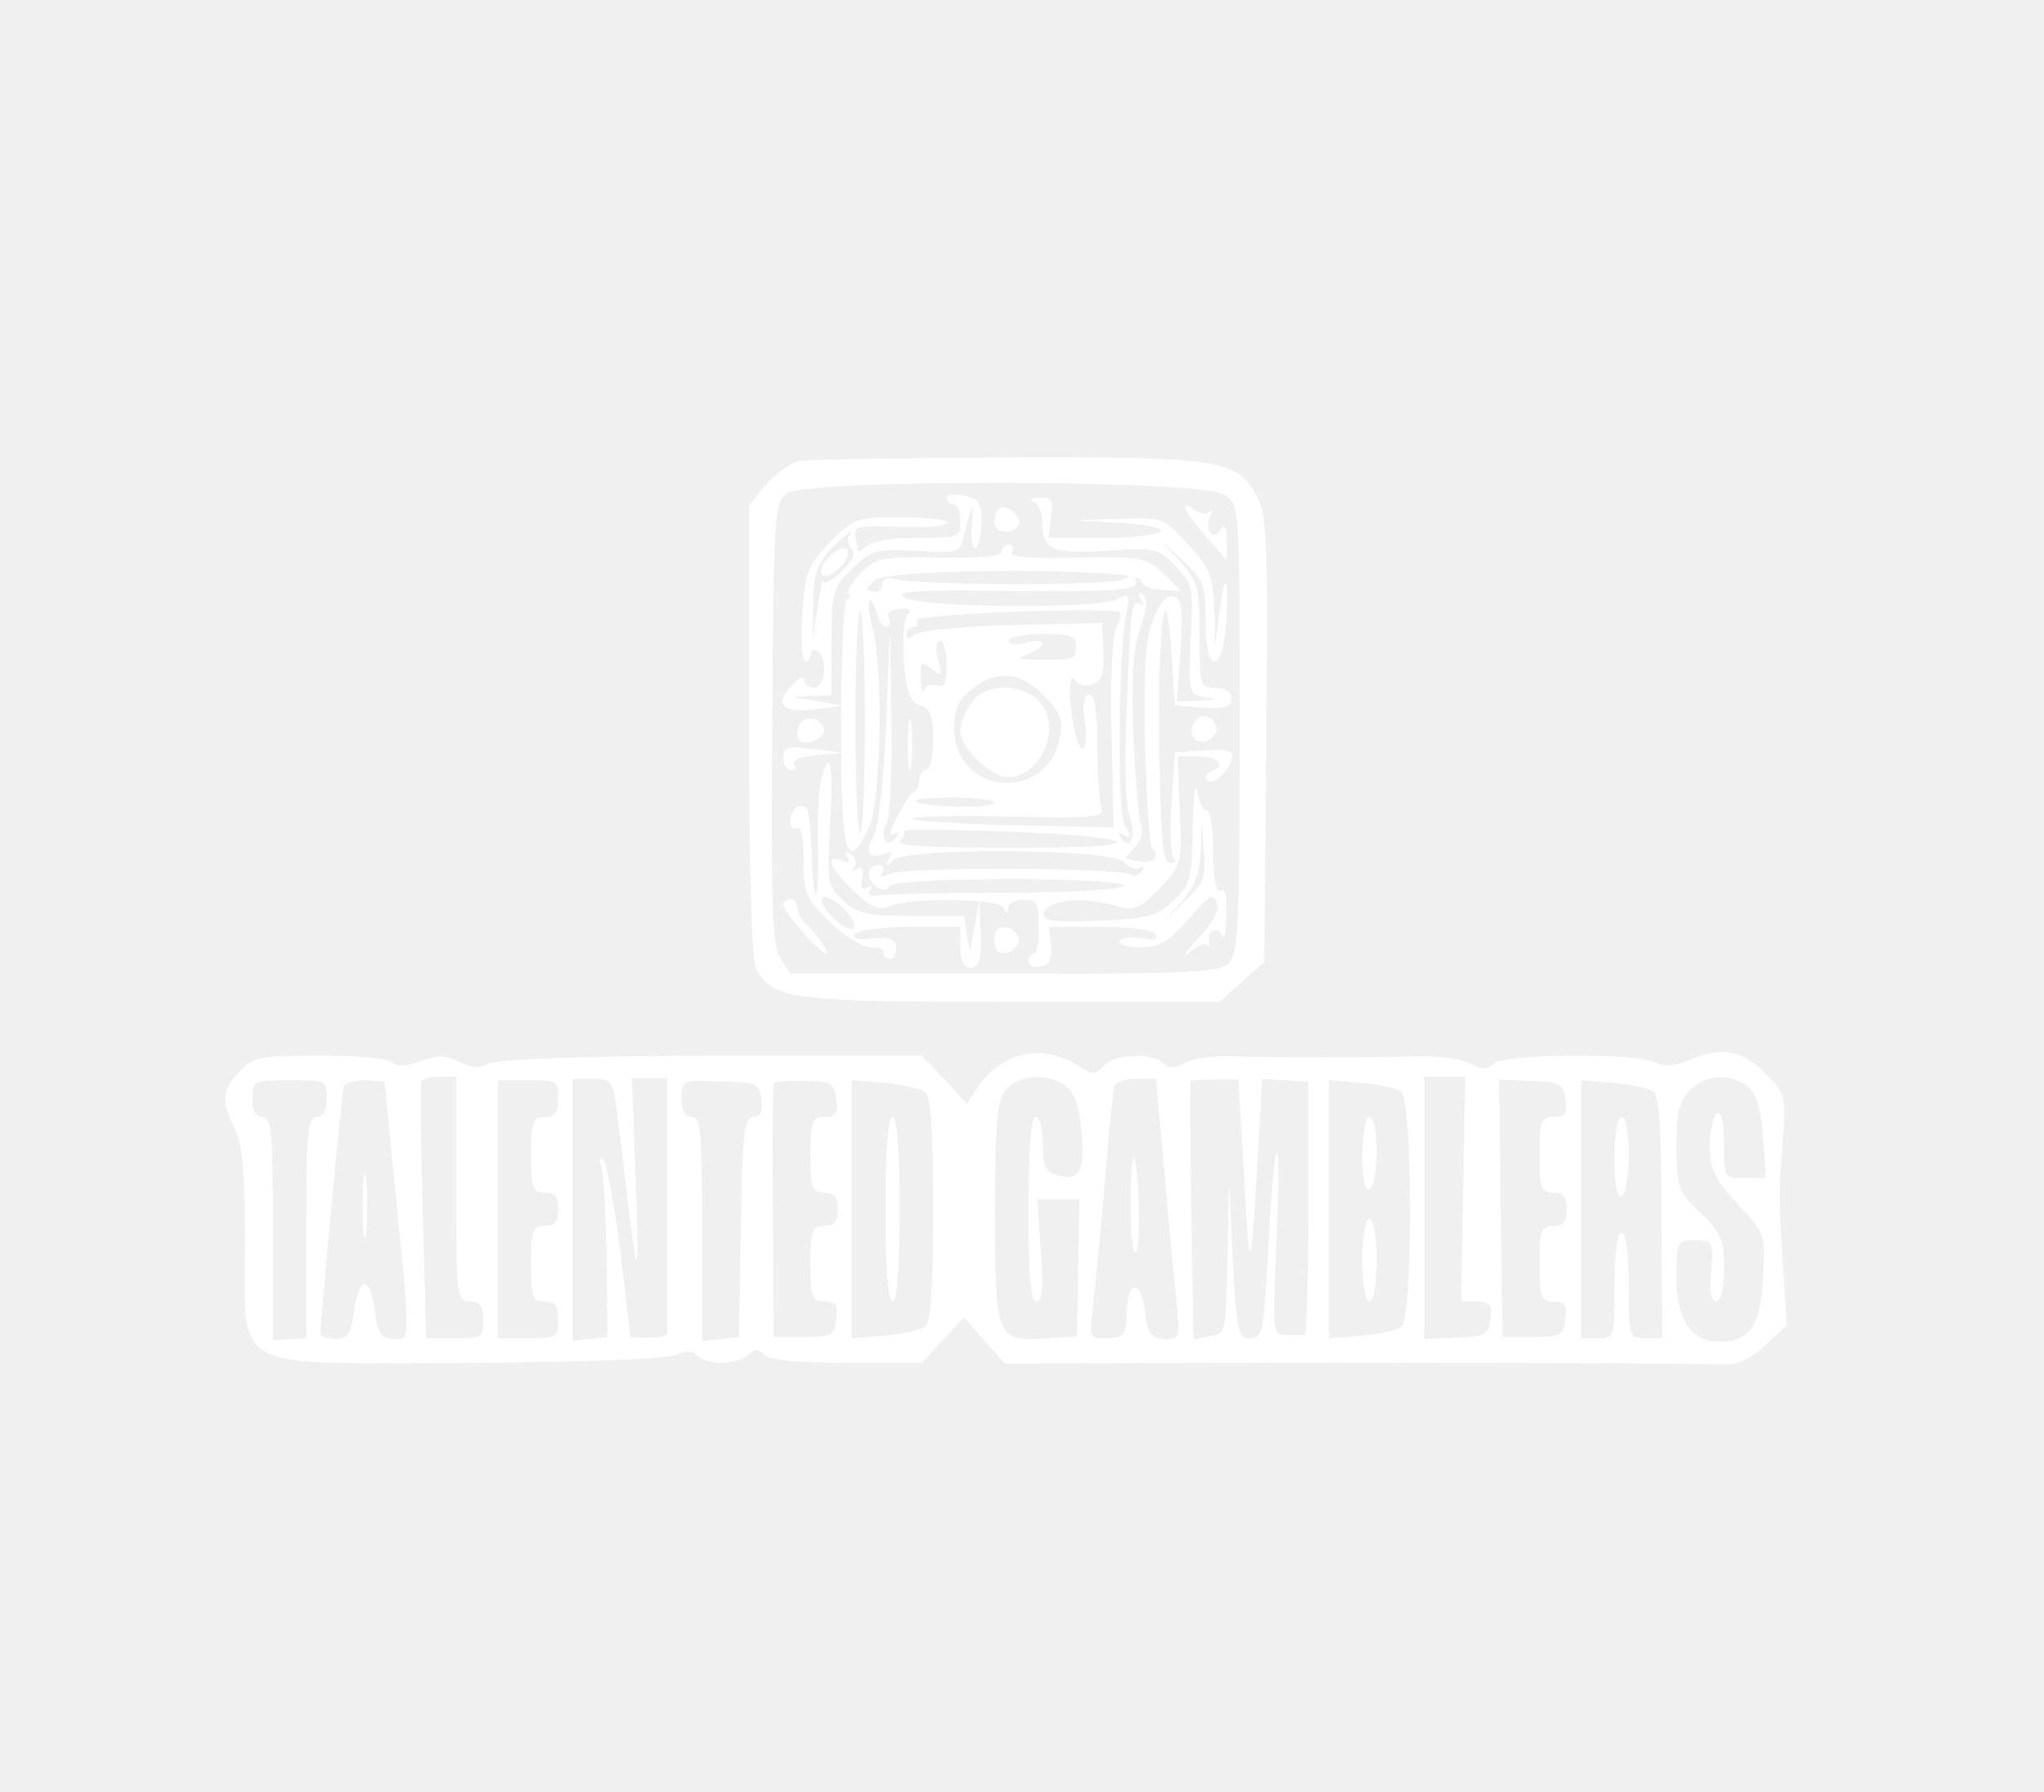
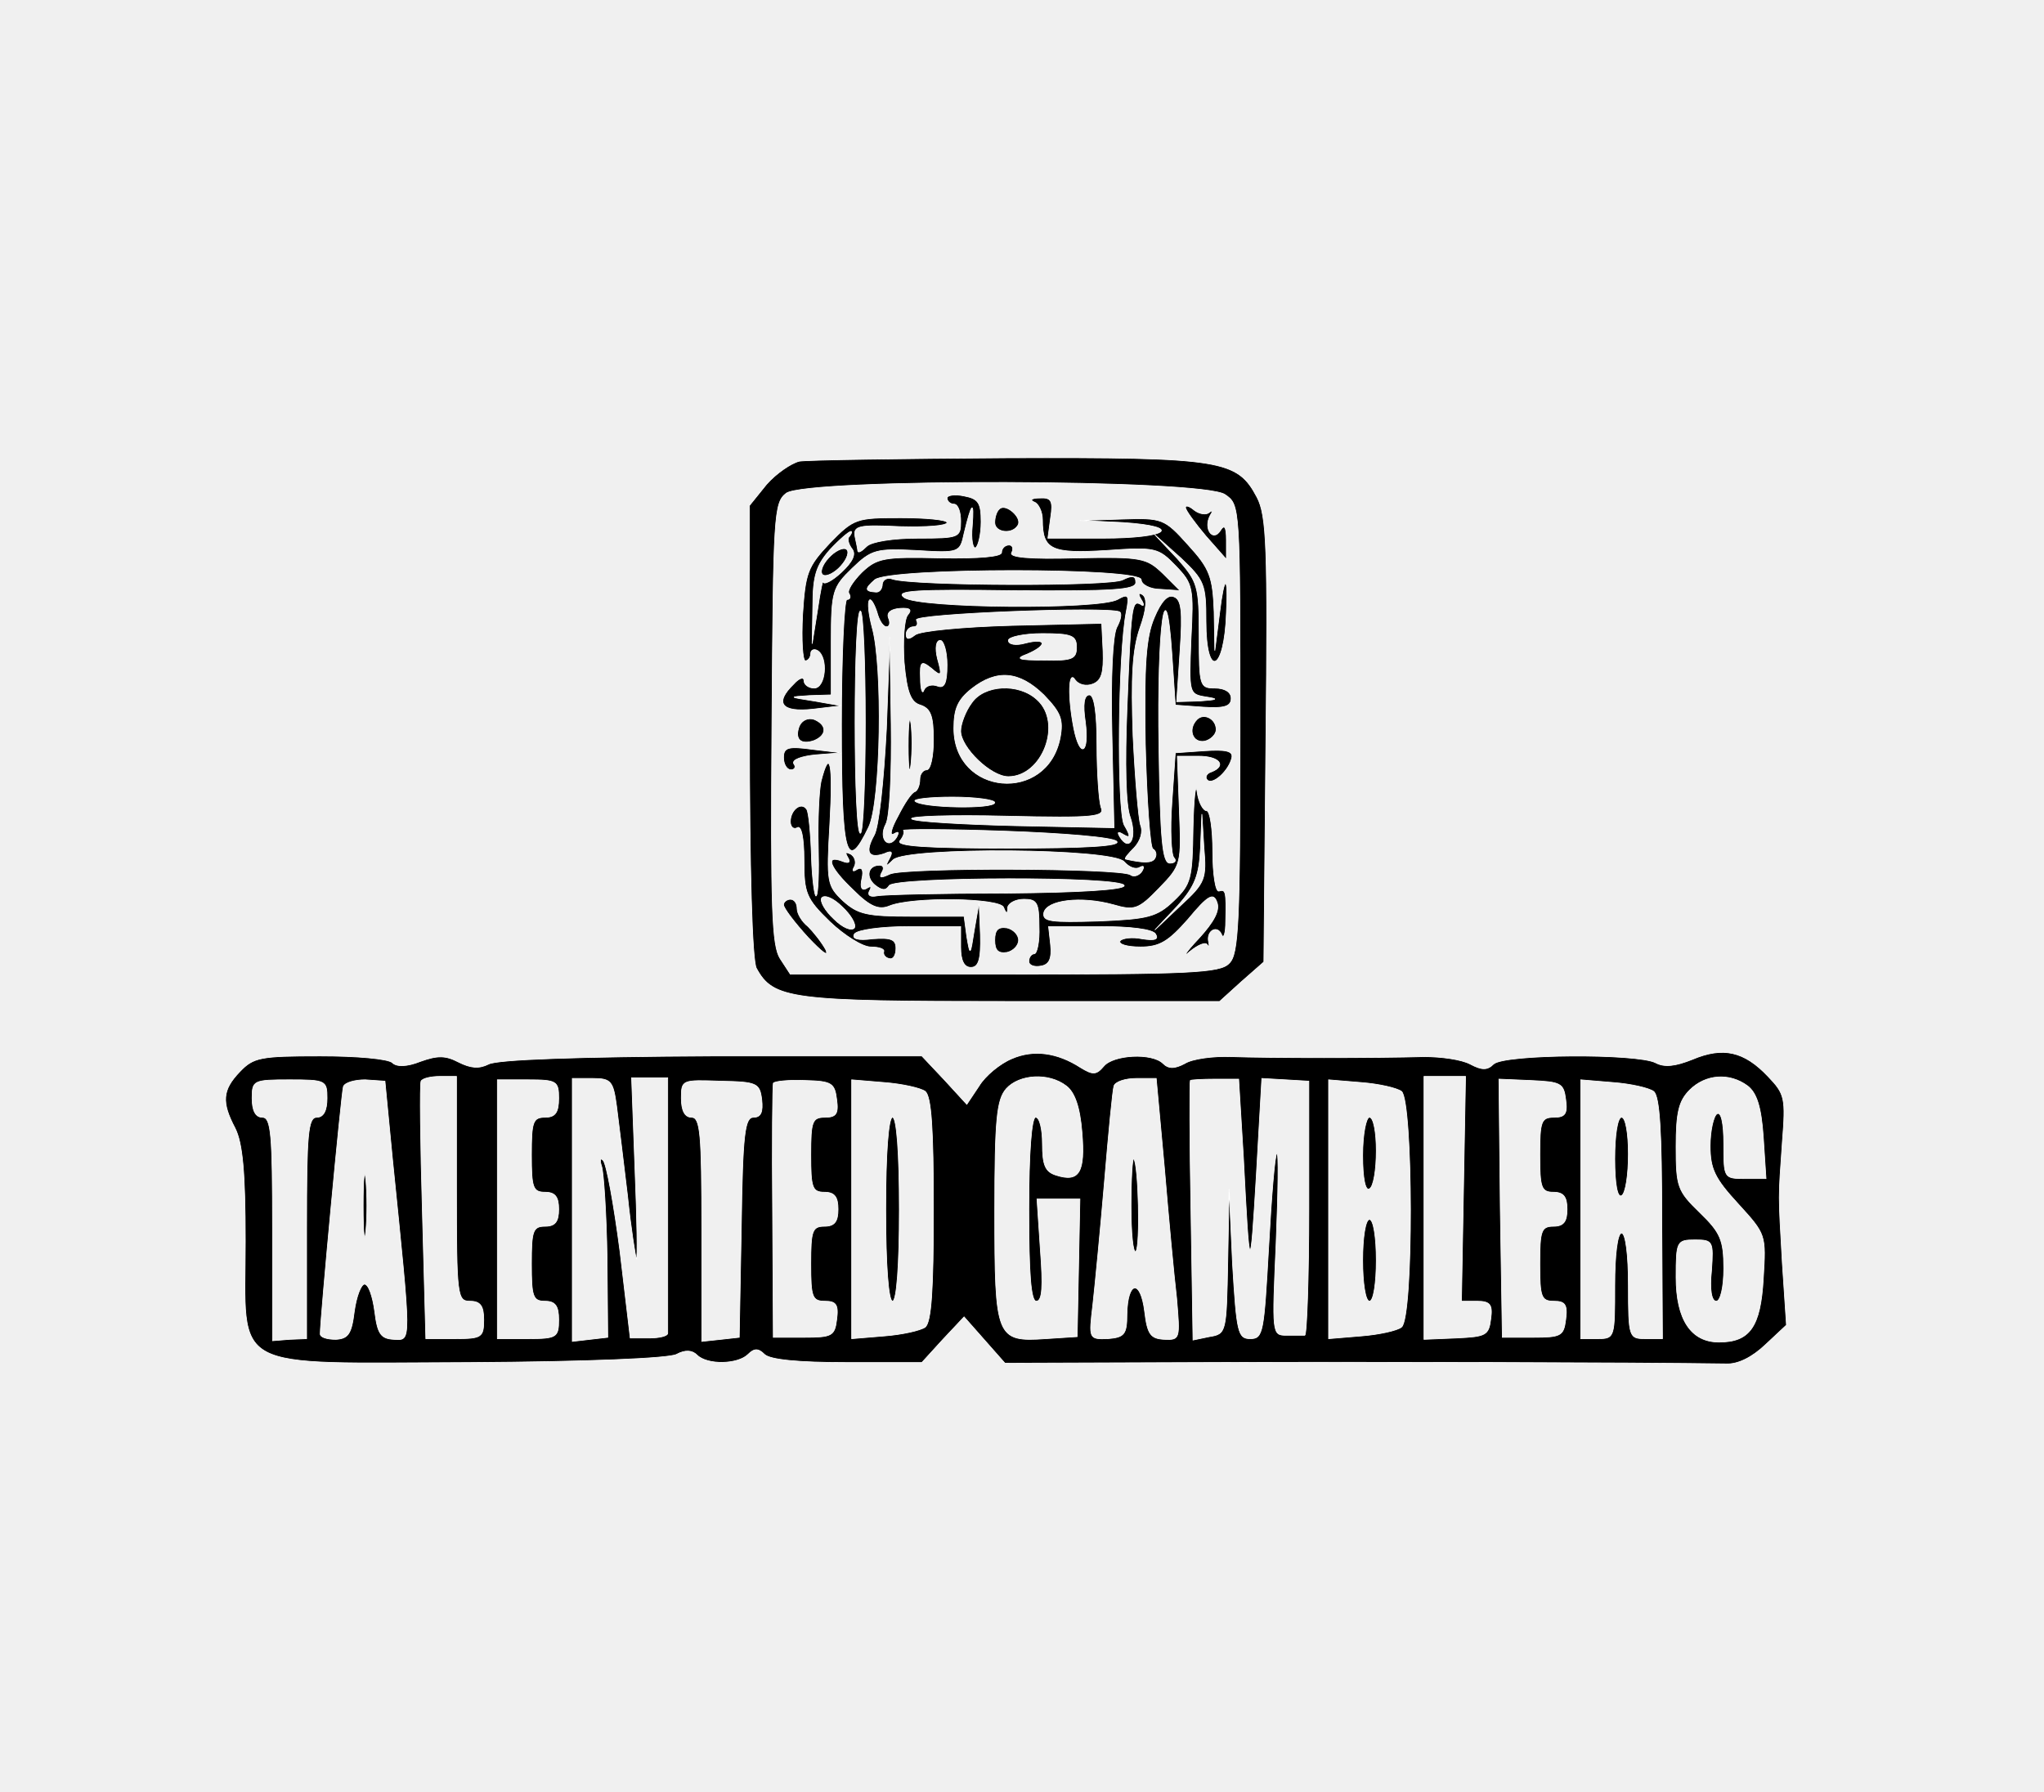
<svg xmlns="http://www.w3.org/2000/svg" version="1.0" width="300pt" height="263pt" viewBox="0 0 300 263" preserveAspectRatio="xMidYMid meet">
-   <g transform="translate(0,263) scale(0.1,-0.1)" fill="white" stroke="white">
+   <g transform="translate(0,263) scale(0.1,-0.1)" fill="black" stroke="white">
    <path d="M1173 1953 c-12 -3 -34 -18 -48 -34 l-25 -31 0 -329 c0 -208 4 -337 10 -350 25 -46 50 -49 374 -49 l306 0 32 29 33 29 3 326 c3 284 1 329 -13 356 -29 55 -51 59 -366 58 -156 -1 -294 -3 -306 -5z m625 -49 c22 -15 22 -16 22 -344 0 -285 -2 -331 -16 -344 -13 -14 -57 -16 -329 -16 l-315 0 -15 23 c-12 19 -14 72 -12 346 2 306 3 323 21 337 31 22 612 21 644 -2z" />
    <path d="M1390 1899 c0 -5 5 -9 10 -9 6 0 10 -11 10 -25 0 -24 -2 -25 -63 -25 -36 0 -68 -5 -75 -12 -7 -7 -12 -10 -13 -7 0 2 -2 12 -4 21 -3 16 5 18 66 15 38 -1 69 1 69 6 0 4 -31 7 -68 7 -65 0 -69 -1 -104 -37 -33 -35 -36 -44 -40 -105 -2 -38 0 -68 4 -68 4 0 8 5 8 11 0 5 5 7 10 4 16 -10 12 -55 -5 -55 -8 0 -15 5 -15 11 0 6 -7 4 -15 -5 -29 -28 -18 -42 28 -37 l42 5 -40 7 c-38 6 -38 6 -7 8 l32 1 0 78 c0 74 2 80 31 108 28 27 35 29 94 26 63 -4 64 -3 70 25 11 46 15 50 12 11 -2 -20 1 -34 5 -32 4 3 8 20 8 38 0 28 -4 34 -25 38 -14 3 -25 1 -25 -3z m-143 -56 c-4 -3 -2 -11 3 -18 7 -8 2 -19 -15 -35 -14 -13 -26 -19 -27 -14 0 5 -4 -13 -8 -41 l-8 -50 1 55 c0 45 5 60 25 83 14 15 28 27 31 27 2 0 1 -3 -2 -7z" />
    <path d="M1216 1811 c-10 -11 -13 -22 -8 -25 5 -3 17 3 26 13 10 11 13 22 8 25 -5 3 -17 -3 -26 -13z" />
    <path d="M1518 1893 c6 -2 12 -14 12 -26 0 -44 13 -50 94 -45 72 5 76 4 102 -23 25 -26 26 -32 22 -108 -3 -79 -3 -80 22 -84 19 -3 18 -4 -9 -6 l-34 -1 5 75 c4 58 2 75 -9 79 -9 4 -19 -7 -29 -31 -12 -28 -15 -69 -13 -185 2 -82 7 -152 11 -154 5 -3 6 -9 3 -14 -4 -7 -17 -7 -43 -1 -2 1 4 8 13 17 9 10 13 23 9 33 -3 9 -8 68 -11 131 -3 86 -1 126 10 158 10 28 11 44 4 49 -6 4 -7 1 -2 -7 5 -8 4 -11 -1 -7 -13 7 -14 -4 -20 -156 -3 -76 -2 -140 5 -157 10 -30 -1 -51 -15 -29 -5 8 -3 9 5 4 10 -6 11 -3 1 14 -11 22 -9 253 3 313 5 25 3 27 -13 18 -28 -15 -292 -13 -313 3 -14 10 16 12 161 10 146 -1 179 1 179 12 0 10 -5 11 -19 4 -18 -10 -308 -9 -338 1 -8 3 -14 -1 -15 -7 0 -7 -4 -13 -10 -12 -16 1 -16 5 -1 18 22 18 391 18 391 0 0 -7 13 -14 28 -14 l29 -2 -25 25 c-24 23 -31 25 -127 23 -70 -2 -100 1 -95 8 3 6 1 11 -4 11 -6 0 -11 -5 -11 -11 0 -6 -32 -9 -90 -8 -82 2 -93 0 -115 -21 -13 -13 -22 -27 -19 -31 3 -5 2 -9 -3 -9 -4 0 -8 -83 -8 -183 0 -193 7 -220 40 -151 18 37 21 237 5 293 -5 19 -7 37 -4 40 2 3 7 -5 11 -17 3 -12 9 -22 14 -22 5 0 6 6 3 13 -3 8 4 13 17 14 15 1 18 -2 11 -10 -5 -7 -7 -38 -5 -69 4 -45 10 -59 24 -63 15 -5 19 -16 19 -51 0 -24 -4 -44 -10 -44 -5 0 -10 -6 -10 -14 0 -8 -3 -16 -7 -18 -5 -1 -16 -18 -25 -36 -10 -18 -13 -30 -6 -26 7 4 8 3 4 -5 -12 -19 -27 -2 -16 19 6 10 9 76 8 147 l-2 128 -5 -135 c-4 -77 -11 -144 -18 -156 -14 -25 -8 -35 15 -27 11 5 13 3 7 -8 -6 -11 -5 -12 6 -1 21 19 322 17 339 -3 7 -8 17 -12 23 -8 6 3 7 1 3 -6 -4 -6 -12 -9 -17 -5 -16 10 -333 11 -353 1 -13 -6 -16 -6 -12 2 4 6 3 11 -3 11 -17 0 -21 -17 -7 -29 10 -8 16 -9 21 -1 8 13 345 14 345 0 0 -6 -65 -10 -172 -11 -95 0 -181 -2 -191 -4 -10 -2 -14 1 -11 7 4 7 2 8 -4 4 -7 -4 -10 1 -7 14 3 13 0 18 -7 14 -6 -4 -8 -3 -4 4 3 6 1 14 -5 18 -8 4 -9 3 -5 -4 5 -8 2 -10 -8 -6 -26 10 -18 -10 17 -43 24 -24 37 -29 52 -23 33 14 163 12 168 -2 4 -10 6 -10 6 0 1 6 11 12 24 12 19 0 22 -5 22 -40 1 -22 -3 -40 -7 -40 -4 0 -8 -5 -8 -11 0 -6 8 -9 18 -7 12 2 16 11 14 31 l-3 27 75 0 c45 0 78 -4 82 -11 5 -8 -1 -10 -20 -7 -14 3 -29 1 -32 -3 -3 -5 10 -9 30 -9 28 0 41 8 70 41 29 35 37 39 42 25 5 -12 -4 -29 -27 -54 -19 -20 -24 -29 -13 -19 12 10 24 15 26 10 3 -4 3 -3 2 4 -4 17 13 26 19 11 3 -7 6 2 6 20 1 44 0 47 -10 44 -5 -1 -9 25 -9 58 0 33 -4 60 -9 60 -5 0 -12 12 -14 28 -2 15 -5 -9 -6 -54 -1 -74 -3 -82 -28 -106 -25 -24 -38 -27 -111 -30 -69 -2 -82 -1 -80 12 4 19 55 25 102 12 31 -9 37 -7 67 24 33 34 33 36 30 114 l-3 80 31 0 c31 0 42 -14 19 -23 -7 -2 -10 -8 -6 -12 8 -8 32 14 36 33 2 10 -10 12 -40 10 l-43 -3 -5 -73 c-3 -40 -1 -77 3 -81 4 -4 2 -8 -6 -8 -11 0 -14 35 -16 169 -3 180 10 272 19 138 l5 -75 41 -3 c31 -2 41 1 41 13 0 9 -9 15 -24 15 -22 0 -23 3 -23 77 0 73 -2 79 -32 113 l-33 35 38 -34 c35 -33 37 -39 37 -93 0 -85 27 -75 30 12 3 58 -3 58 -10 0 l-7 -55 -1 57 c-2 51 -6 63 -38 98 -35 39 -38 40 -98 38 l-61 -2 63 -3 c90 -6 67 -23 -30 -23 l-80 0 4 30 c4 25 1 30 -16 29 -12 0 -15 -3 -8 -6z m-248 -323 c0 -87 -3 -161 -7 -163 -5 -3 -8 71 -8 163 0 92 3 166 8 163 4 -2 7 -76 7 -163z m369 139 c-6 -13 -9 -72 -7 -157 l3 -137 -145 3 c-80 2 -148 6 -152 10 -4 4 59 6 139 4 131 -3 145 -1 139 13 -3 9 -6 50 -6 91 0 48 -4 74 -11 74 -8 0 -10 -14 -6 -40 6 -47 -8 -54 -17 -9 -9 46 -8 87 2 71 5 -7 16 -10 26 -6 13 5 16 17 15 48 l-2 41 -131 -3 c-73 -2 -136 -8 -143 -14 -9 -7 -13 -7 -13 1 0 6 5 11 11 11 5 0 7 4 4 10 -5 9 278 20 298 12 4 -2 2 -12 -4 -23z m-59 -29 c0 -17 -6 -20 -47 -19 -39 0 -44 2 -25 9 30 13 28 24 -3 16 -14 -4 -25 -2 -25 4 0 5 23 10 50 10 43 0 50 -3 50 -20z m-190 -26 c0 -27 -4 -35 -14 -31 -8 3 -17 1 -20 -6 -2 -7 -5 1 -5 17 -1 25 1 27 16 15 15 -13 16 -11 9 14 -4 16 -2 27 4 27 5 0 10 -16 10 -36z m142 -44 c25 -26 29 -36 24 -63 -19 -97 -156 -85 -156 14 0 29 6 42 26 58 37 29 70 26 106 -9z m-72 -158 c0 -10 -107 -8 -117 2 -3 3 21 6 55 6 34 0 62 -4 62 -8z m273 -151 l-38 -36 33 35 c26 29 32 45 34 85 l2 50 3 -49 c4 -46 2 -52 -34 -85z m-94 94 c7 -7 -46 -10 -159 -10 -120 0 -166 3 -159 11 5 6 7 13 5 15 -3 2 65 2 149 -1 85 -3 159 -9 164 -15z" />
    <path d="M1426 1598 c-9 -12 -16 -31 -16 -41 0 -24 44 -67 70 -67 50 0 80 79 42 113 -27 25 -78 22 -96 -5z" />
    <path d="M1467 1883 c-4 -3 -7 -12 -7 -20 0 -15 26 -18 34 -4 7 11 -18 33 -27 24z" />
    <path d="M1740 1885 c0 -4 14 -23 30 -42 l30 -34 0 28 c0 20 -3 24 -9 14 -11 -17 -25 3 -15 22 4 6 4 9 -1 5 -4 -4 -14 -3 -22 3 -7 6 -13 8 -13 4z" />
    <path d="M1333 1535 c0 -33 2 -45 4 -27 2 18 2 45 0 60 -2 15 -4 0 -4 -33z" />
    <path d="M1173 1564 c-7 -19 2 -28 22 -21 19 8 19 23 0 31 -9 3 -18 -1 -22 -10z" />
    <path d="M1757 1574 c-14 -14 -7 -35 11 -32 9 2 17 10 17 17 0 16 -18 25 -28 15z" />
    <path d="M1150 1518 c0 -10 5 -18 11 -18 5 0 8 4 4 9 -3 6 12 11 32 13 l38 3 -42 5 c-36 5 -43 3 -43 -12z" />
    <path d="M1205 1483 c-3 -14 -5 -57 -4 -95 1 -37 0 -70 -3 -73 -2 -3 -6 23 -7 57 -1 34 -4 66 -7 70 -8 12 -24 -1 -24 -18 0 -8 5 -12 10 -9 6 4 10 -14 10 -47 0 -49 3 -57 38 -91 21 -20 48 -37 60 -37 12 0 21 -3 19 -7 -1 -5 3 -9 8 -10 6 -2 10 5 10 15 0 13 -7 16 -34 14 -22 -3 -31 0 -27 7 4 6 39 11 82 11 l74 0 0 -30 c0 -20 5 -30 15 -30 11 0 15 11 14 48 l-2 47 -7 -40 c-6 -38 -6 -39 -11 -10 l-4 30 -77 0 c-66 0 -79 3 -101 23 -23 22 -24 27 -19 113 5 89 0 113 -13 62z m49 -215 c-4 -5 -17 0 -30 13 -13 12 -21 26 -18 31 4 5 17 0 30 -13 13 -12 21 -26 18 -31z" />
    <path d="M1150 1302 c0 -5 16 -26 36 -48 20 -21 31 -30 26 -18 -6 11 -18 26 -26 34 -9 7 -16 19 -16 26 0 8 -4 14 -10 14 -5 0 -10 -4 -10 -8z" />
    <path d="M1460 1250 c0 -15 5 -20 18 -18 9 2 17 10 17 18 0 8 -8 16 -17 18 -13 2 -18 -3 -18 -18z" />
    <path d="M1485 1076 c-17 -7 -39 -25 -48 -40 l-18 -27 -33 36 -33 35 -308 0 c-195 -1 -315 -5 -328 -12 -14 -7 -26 -6 -44 3 -19 10 -31 10 -56 1 -20 -8 -35 -8 -41 -2 -6 6 -53 10 -106 10 -88 0 -98 -2 -118 -23 -26 -27 -27 -45 -7 -83 11 -22 15 -64 15 -166 0 -194 -28 -179 329 -178 172 1 293 6 304 12 13 7 23 6 30 -1 15 -15 60 -14 75 1 9 9 15 9 24 0 8 -8 50 -12 121 -12 l110 0 31 34 31 33 30 -34 30 -34 285 1 c233 1 641 0 773 -2 18 -1 39 10 58 28 l31 29 -6 90 c-6 106 -6 93 0 179 5 64 4 70 -21 96 -35 37 -66 44 -111 25 -25 -10 -41 -12 -54 -5 -27 14 -223 13 -238 -2 -9 -9 -17 -9 -34 0 -13 7 -43 11 -68 11 -68 -2 -229 -2 -283 0 -26 1 -57 -3 -68 -10 -15 -8 -24 -8 -32 0 -16 16 -73 13 -87 -4 -11 -13 -16 -13 -34 -2 -34 22 -69 27 -101 13z m-1005 -58 c0 -18 -5 -28 -15 -28 -13 0 -15 -25 -15 -162 l0 -163 -25 -1 -25 -2 0 164 c0 139 -2 164 -15 164 -10 0 -15 10 -15 28 0 26 2 27 55 27 53 0 55 -1 55 -27z m96 -89 c28 -276 28 -266 2 -265 -19 1 -24 8 -28 41 -3 22 -9 40 -15 40 -5 0 -12 -18 -15 -40 -4 -33 -9 -40 -27 -41 -13 0 -23 3 -23 8 0 22 31 354 34 363 2 6 17 10 32 10 l29 -2 11 -114z m94 -44 c0 -158 1 -165 20 -165 15 0 20 -7 20 -27 0 -26 -3 -28 -42 -28 l-43 0 -5 185 c-3 102 -4 188 -2 193 2 4 14 7 28 7 l24 0 0 -165z m150 133 c0 -21 -5 -28 -20 -28 -18 0 -20 -7 -20 -55 0 -48 2 -55 20 -55 15 0 20 -7 20 -25 0 -18 -5 -25 -20 -25 -18 0 -20 -7 -20 -55 0 -48 2 -55 20 -55 15 0 20 -7 20 -27 0 -26 -3 -28 -45 -28 l-45 0 0 190 0 190 45 0 c42 0 45 -2 45 -27z m85 -12 c3 -23 10 -81 16 -131 5 -49 12 -91 13 -93 2 -1 1 58 -2 131 l-5 135 27 0 26 0 0 -184 c0 -101 0 -187 0 -191 0 -4 -12 -7 -27 -7 l-28 0 -15 127 c-9 69 -20 130 -25 134 -4 4 -5 0 -2 -9 3 -9 7 -70 8 -134 l1 -117 -26 -3 -26 -3 0 193 0 193 30 0 c27 0 30 -4 35 -41z m213 10 c2 -18 -1 -26 -12 -26 -13 0 -16 -24 -18 -161 l-3 -162 -27 -3 -28 -3 0 165 c0 139 -2 164 -15 164 -10 0 -15 10 -15 28 0 27 1 27 58 25 53 -1 57 -3 60 -27z m110 0 c3 -21 -1 -26 -17 -26 -19 0 -21 -6 -21 -55 0 -48 2 -55 20 -55 15 0 20 -7 20 -25 0 -18 -5 -25 -20 -25 -18 0 -20 -7 -20 -55 0 -49 2 -55 21 -55 16 0 20 -5 17 -27 -3 -24 -7 -26 -48 -26 l-45 0 -1 184 c-1 101 0 186 1 189 2 3 23 5 47 4 39 -1 43 -4 46 -28z m130 12 c9 -8 12 -55 12 -173 0 -118 -3 -165 -12 -173 -7 -5 -34 -11 -60 -13 l-48 -4 0 190 0 190 48 -4 c26 -2 53 -8 60 -13z m207 8 c12 -9 20 -30 23 -68 5 -59 -4 -74 -38 -63 -16 5 -20 15 -20 46 0 21 -4 39 -10 39 -6 0 -10 -52 -10 -135 0 -95 3 -135 11 -135 9 0 10 22 6 75 l-5 75 31 0 32 0 -2 -101 -2 -101 -46 -3 c-73 -5 -75 1 -75 187 0 136 3 164 17 180 19 21 62 24 88 4z m144 -120 c6 -72 14 -158 18 -192 5 -59 5 -61 -18 -60 -20 1 -25 7 -29 41 -6 48 -25 45 -26 -4 0 -30 -4 -34 -28 -36 -28 -1 -28 0 -22 50 3 27 11 109 17 180 6 72 12 135 14 141 2 6 16 11 33 11 l29 0 12 -131z m116 15 c9 -176 10 -177 19 -25 l8 141 35 -2 34 -2 0 -187 c0 -102 -3 -186 -6 -186 -3 0 -15 0 -27 0 -21 0 -21 2 -15 136 3 75 4 134 1 131 -3 -2 -8 -65 -12 -138 -7 -125 -8 -134 -27 -134 -18 0 -20 9 -26 110 l-5 110 -2 -106 c-2 -105 -2 -107 -27 -111 l-24 -5 -3 189 c-2 104 -2 191 -1 192 1 1 18 2 37 2 l34 0 7 -115z m232 97 c17 -14 18 -332 0 -346 -6 -5 -33 -11 -59 -13 l-48 -4 0 190 0 190 48 -4 c26 -2 52 -8 59 -13z m91 -143 l-3 -165 23 0 c19 0 23 -5 20 -26 -3 -24 -7 -26 -50 -28 l-48 -2 0 193 0 193 30 0 31 0 -3 -165z m150 131 c3 -21 -1 -26 -17 -26 -19 0 -21 -6 -21 -55 0 -48 2 -55 20 -55 15 0 20 -7 20 -25 0 -18 -5 -25 -20 -25 -18 0 -20 -7 -20 -55 0 -49 2 -55 21 -55 16 0 20 -5 17 -27 -3 -24 -7 -26 -48 -26 l-45 0 -3 189 -2 190 47 -2 c44 -2 48 -4 51 -28z m129 12 c9 -7 12 -60 12 -186 l1 -177 -25 0 c-24 0 -25 2 -25 78 0 45 -4 77 -10 77 -6 0 -10 -32 -10 -77 0 -76 0 -78 -25 -78 l-25 0 0 190 0 190 48 -4 c26 -2 52 -8 59 -13z m138 8 c13 -10 20 -30 23 -75 l4 -61 -31 0 c-31 0 -31 1 -31 51 0 31 -4 48 -10 44 -5 -3 -10 -25 -10 -47 0 -34 7 -48 41 -85 41 -45 41 -45 37 -110 -4 -71 -20 -93 -65 -93 -41 0 -63 33 -63 95 0 53 1 55 28 55 26 0 27 -2 24 -45 -3 -28 0 -45 7 -45 6 0 11 20 11 48 0 42 -5 53 -35 82 -33 32 -35 38 -35 97 0 50 4 67 20 83 23 23 58 26 85 6z" />
    <path d="M533 860 c0 -41 2 -58 4 -37 2 20 2 54 0 75 -2 20 -4 3 -4 -38z" />
    <path d="M1300 855 c0 -83 4 -135 10 -135 6 0 10 52 10 135 0 83 -4 135 -10 135 -6 0 -10 -52 -10 -135z" />
    <path d="M1660 860 c0 -40 3 -70 7 -67 7 7 4 129 -3 136 -2 2 -4 -29 -4 -69z" />
    <path d="M2000 934 c0 -34 4 -53 10 -49 6 3 10 28 10 56 0 27 -4 49 -10 49 -5 0 -10 -25 -10 -56z" />
    <path d="M2000 780 c0 -33 4 -60 10 -60 6 0 10 27 10 60 0 33 -4 60 -10 60 -6 0 -10 -27 -10 -60z" />
    <path d="M2370 929 c0 -37 4 -58 10 -54 6 3 10 31 10 61 0 30 -4 54 -10 54 -6 0 -10 -27 -10 -61z" />
  </g>
</svg>
